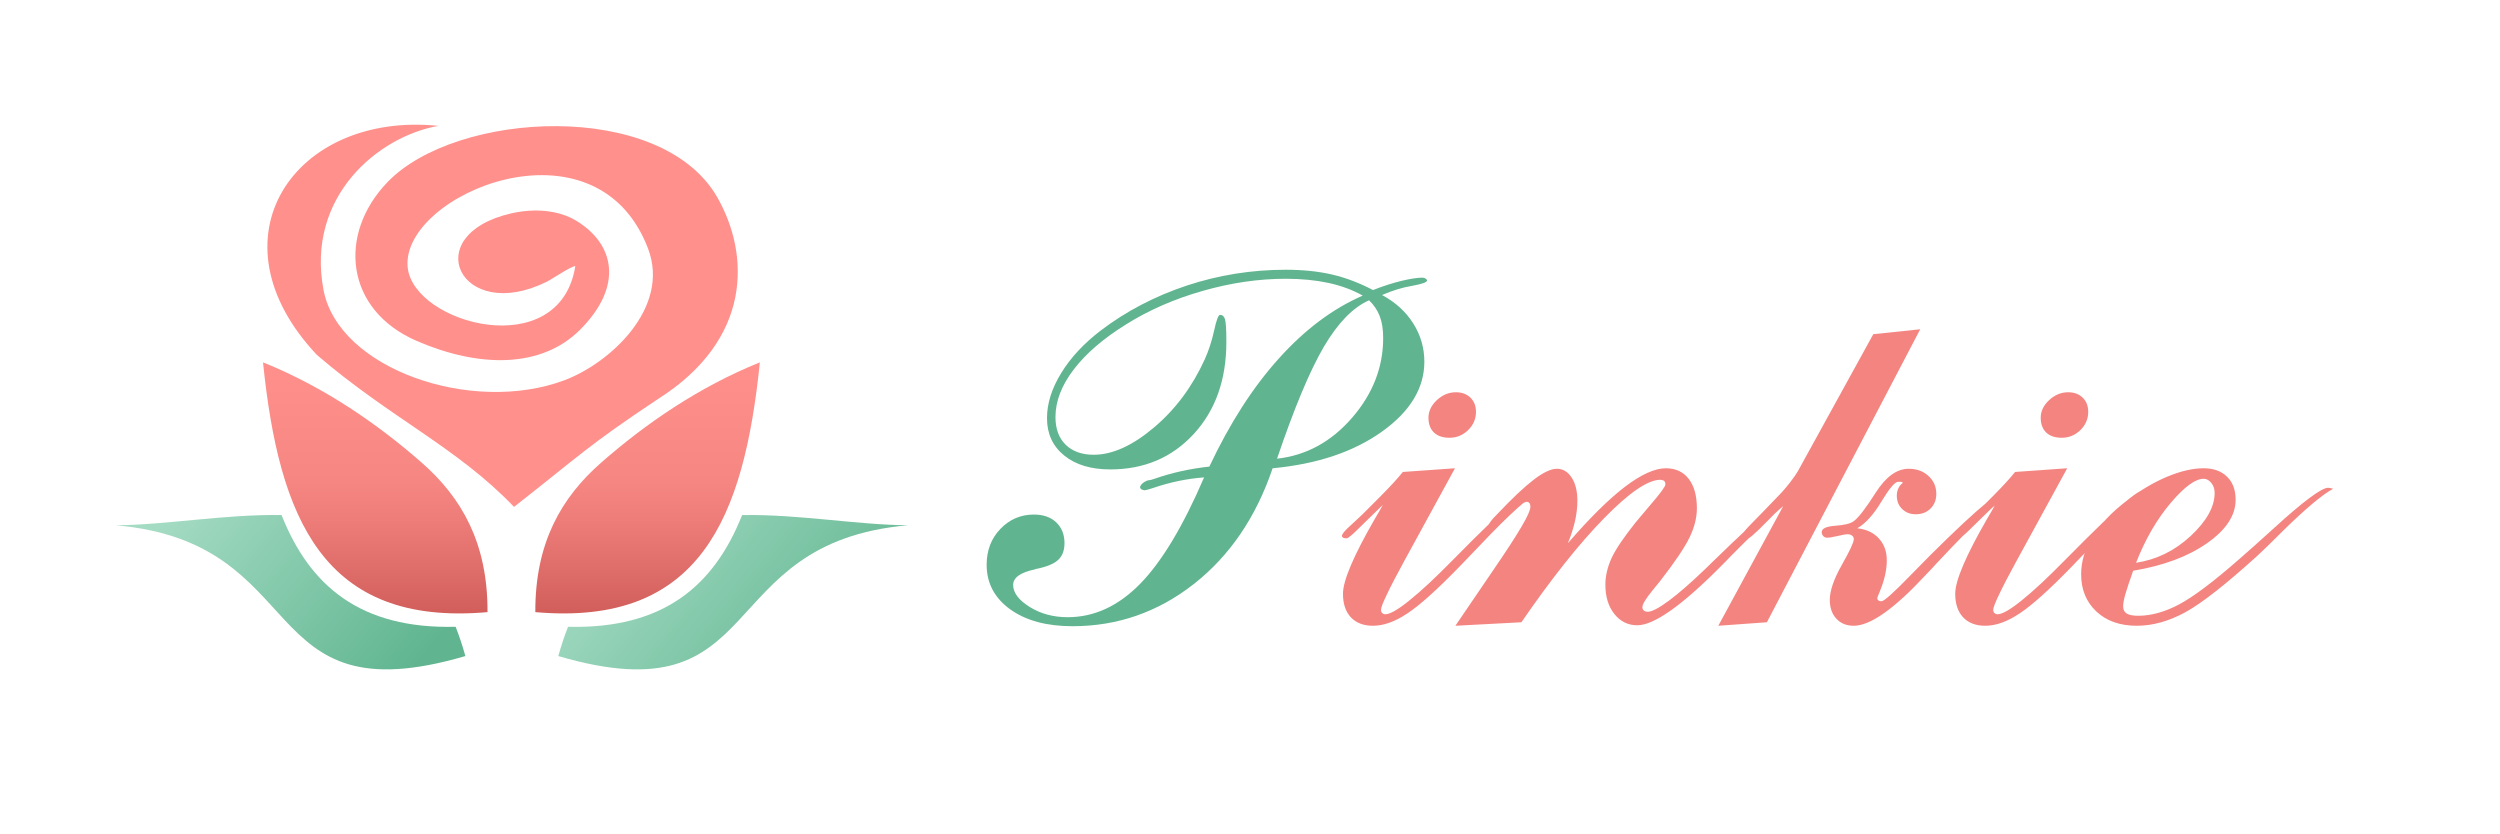
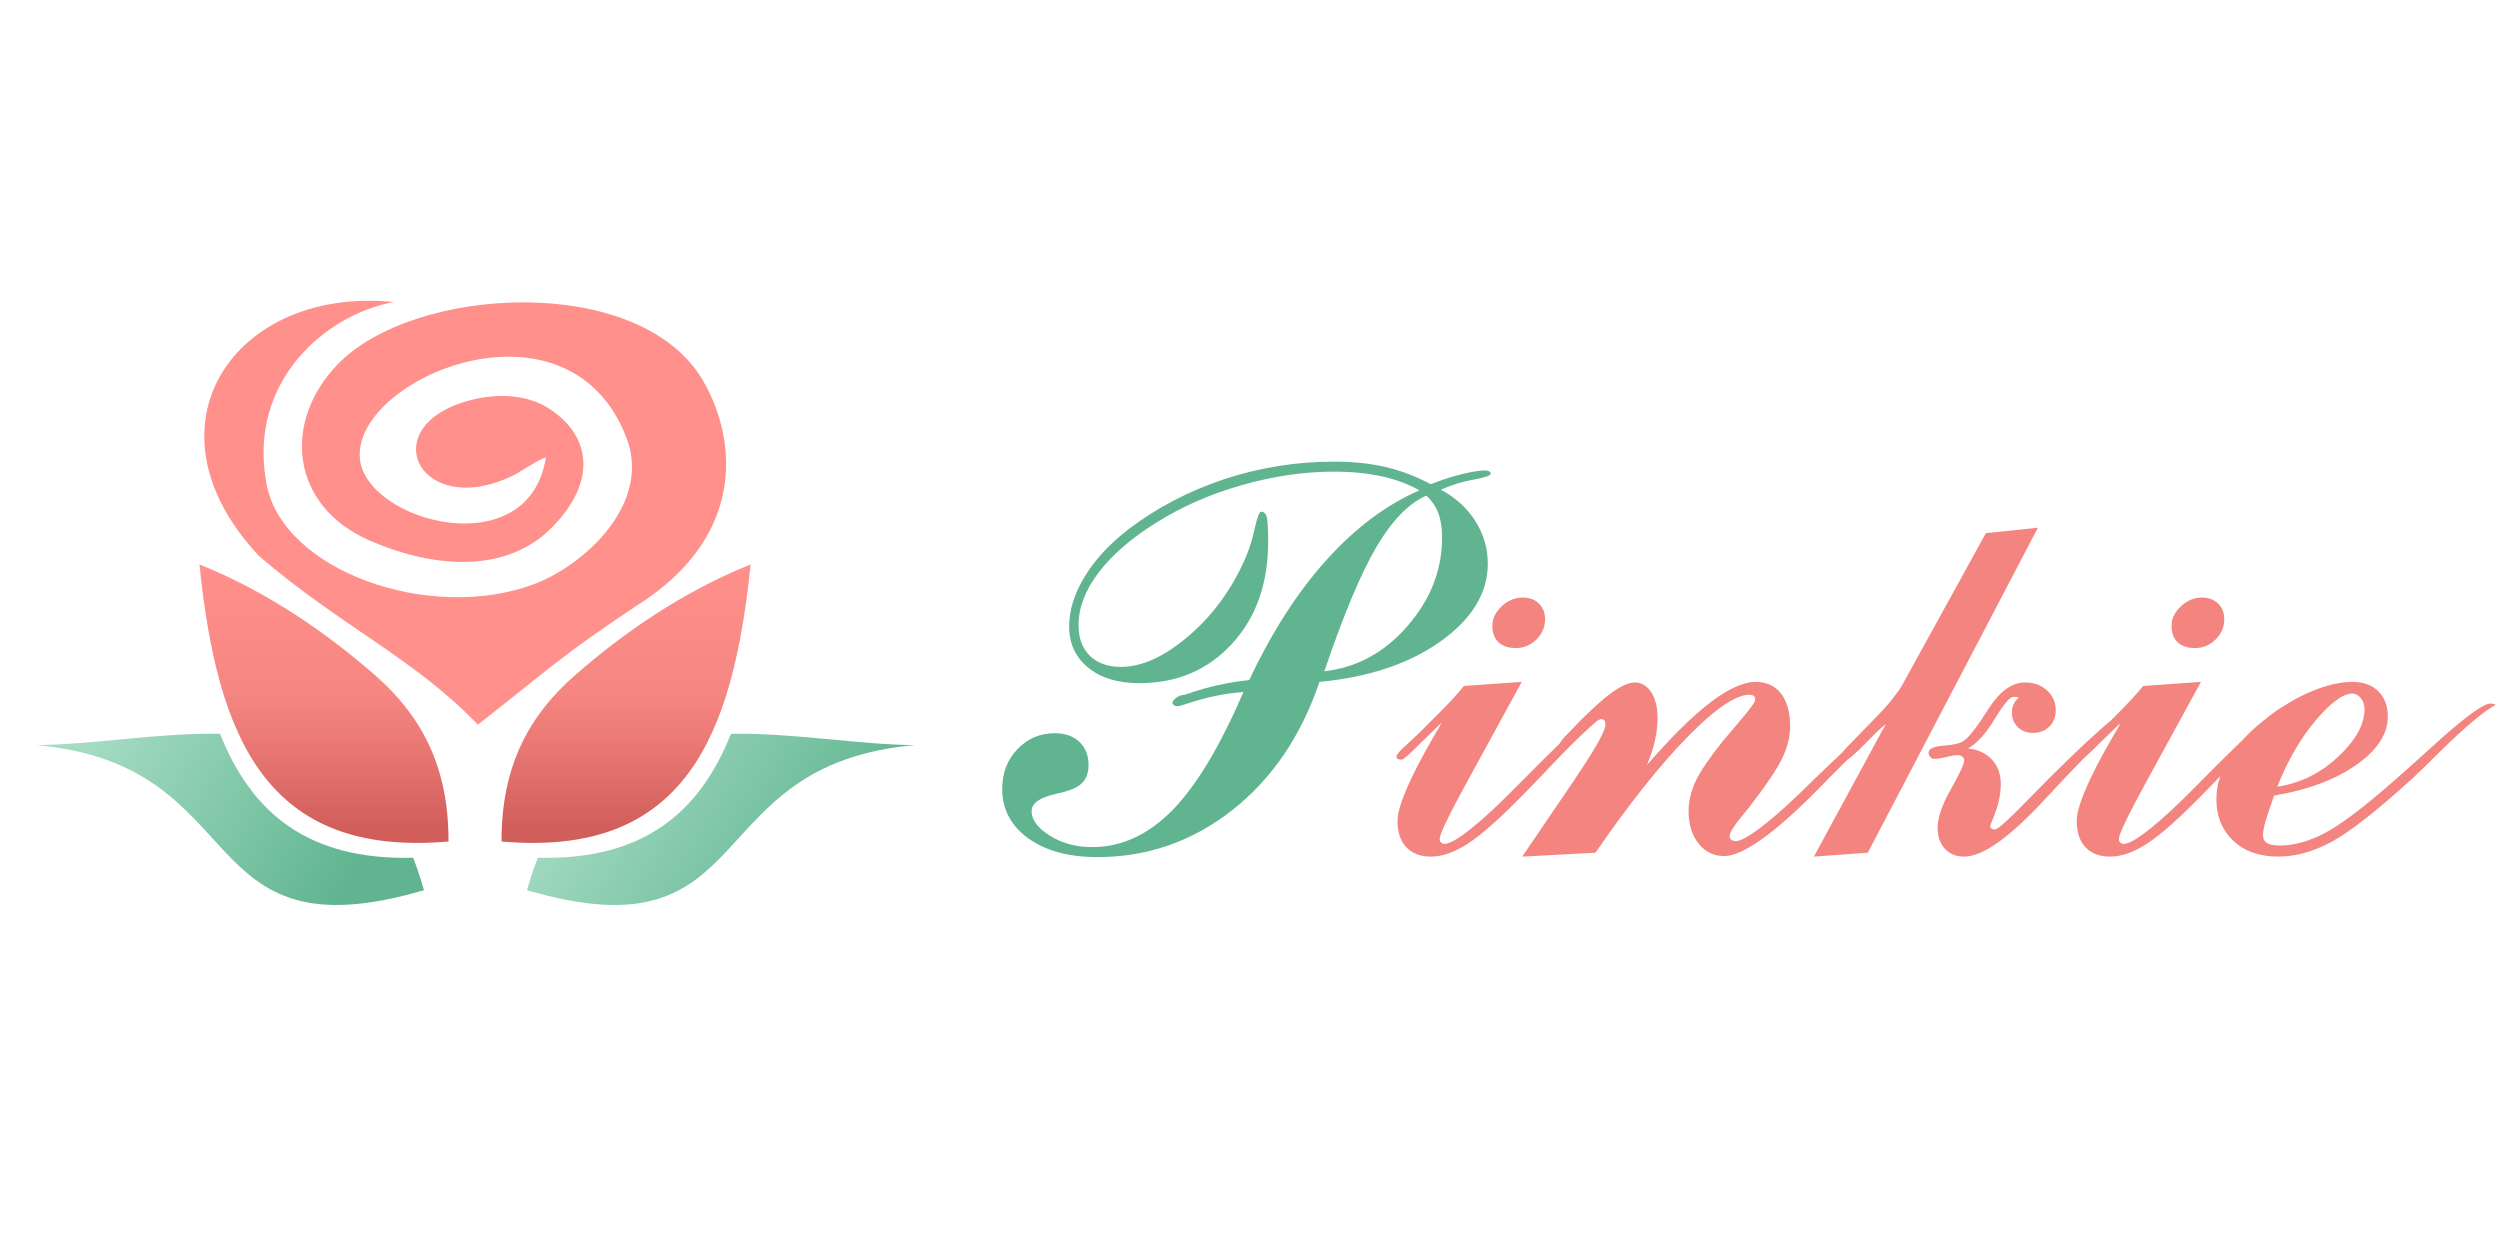
- <svg xmlns="http://www.w3.org/2000/svg" xmlns:xlink="http://www.w3.org/1999/xlink" xml:space="preserve" width="1500px" height="500px" version="1.1" style="shape-rendering:geometricPrecision; text-rendering:geometricPrecision; image-rendering:optimizeQuality; fill-rule:evenodd; clip-rule:evenodd" viewBox="0 0 150000 50000">
+ <svg xmlns="http://www.w3.org/2000/svg" xmlns:xlink="http://www.w3.org/1999/xlink" xml:space="preserve" width="500px" height="250px" version="1.1" style="shape-rendering:geometricPrecision; text-rendering:geometricPrecision; image-rendering:optimizeQuality; fill-rule:evenodd; clip-rule:evenodd" viewBox="0 0 50000 25000">
  <defs>
    <style type="text/css">
   
    .fil4 {fill:#FF908C}
    .fil5 {fill:#60B590;fill-rule:nonzero}
    .fil6 {fill:#F48480;fill-rule:nonzero}
-     .fil0 {fill:url(#id0)}
-     .fil1 {fill:url(#id1)}
-     .fil3 {fill:url(#id2)}
-     .fil2 {fill:url(#id3)}
+     .fil2 {fill:url(#id0)}
+     .fil3 {fill:url(#id1)}
+     .fil0 {fill:url(#id2)}
+     .fil1 {fill:url(#id3)}
   
  </style>
-     <linearGradient id="id0" gradientUnits="userSpaceOnUse" x1="22516" y1="21741" x2="22516" y2="36806">
+     <linearGradient id="id0" gradientUnits="userSpaceOnUse" x1="2140" y1="14454" x2="7056" y2="17516">
+       <stop offset="0" style="stop-opacity:1; stop-color:#A4DBC3" />
+       <stop offset="1" style="stop-opacity:1; stop-color:#60B590" />
+     </linearGradient>
+     <linearGradient id="id1" gradientUnits="userSpaceOnUse" xlink:href="#id0" x1="11963" y1="14454" x2="16879" y2="17516">
+   </linearGradient>
+     <linearGradient id="id2" gradientUnits="userSpaceOnUse" x1="6476" y1="11288" x2="6476" y2="16580">
      <stop offset="0" style="stop-opacity:1; stop-color:#FF908C" />
      <stop offset="0.478" style="stop-opacity:1; stop-color:#F68682" />
      <stop offset="0.639" style="stop-opacity:1; stop-color:#ED7C78" />
      <stop offset="1" style="stop-opacity:1; stop-color:#D15E5A" />
    </linearGradient>
-     <linearGradient id="id1" gradientUnits="userSpaceOnUse" xlink:href="#id0" x1="38855" y1="21741" x2="38855" y2="36806">
-   </linearGradient>
-     <linearGradient id="id2" gradientUnits="userSpaceOnUse" x1="37345" y1="30051" x2="50638" y2="41014">
-       <stop offset="0" style="stop-opacity:1; stop-color:#A4DBC3" />
-       <stop offset="1" style="stop-opacity:1; stop-color:#60B590" />
-     </linearGradient>
-     <linearGradient id="id3" gradientUnits="userSpaceOnUse" xlink:href="#id2" x1="10782" y1="30051" x2="24076" y2="41014">
+     <linearGradient id="id3" gradientUnits="userSpaceOnUse" xlink:href="#id2" x1="12525" y1="11288" x2="12525" y2="16580">
  </linearGradient>
  </defs>
  <g id="Layer_x0020_1">
-     <path class="fil0" d="M29251 36728c20,-4163 -1566,-6881 -3946,-8968 -2657,-2330 -5859,-4542 -9524,-6019 955,9340 3588,15856 13470,14987z" />
-     <path class="fil1" d="M32120 36728c-19,-4163 1567,-6881 3947,-8968 2657,-2330 5859,-4542 9524,-6019 -956,9340 -3588,15856 -13471,14987z" />
-     <path class="fil2" d="M27338 37607c-5711,143 -8756,-2448 -10444,-6702 -3366,-62 -6931,595 -9958,610 11910,1045 8221,11590 20986,7849 -174,-630 -369,-1214 -584,-1757z" />
-     <path class="fil3" d="M34083 37607c5710,143 8756,-2448 10443,-6702 3367,-62 6931,595 9959,610 -11911,1045 -8222,11590 -20987,7849 175,-630 370,-1214 585,-1757z" />
-     <path class="fil4" d="M39430 23973c-4153,2764 -4645,3350 -8588,6440 -3441,-3589 -7398,-5314 -11823,-9113 -6610,-7007 -1336,-14629 7281,-13748 -3589,632 -7959,4226 -6886,9859 898,4709 8860,7488 14441,5408 2730,-1017 6381,-4347 5029,-7903 -3121,-8209 -14870,-3232 -14423,1127 349,3403 9132,5786 10058,-79 -262,11 -1383,777 -1734,950 -5169,2545 -7751,-2833 -2094,-4115 1315,-298 2785,-225 3894,451 2295,1398 2834,3914 223,6531 -2319,2325 -6057,2299 -9809,673 -4293,-1860 -4755,-6397 -1754,-9522 4128,-4299 16419,-4968 19786,896 1953,3404 2150,8535 -3601,12145z" />
-     <path class="fil5" d="M72245 28644c-1021,74 -2047,288 -3085,643 -260,85 -423,130 -474,130 -90,-11 -158,-28 -197,-56 -46,-28 -74,-62 -85,-107 0,-102 68,-198 209,-299 135,-96 259,-147 366,-147 34,0 136,-28 299,-84 1033,-362 2127,-604 3283,-728 1224,-2600 2612,-4761 4174,-6492 1557,-1732 3238,-2990 5031,-3768 -615,-344 -1303,-598 -2064,-762 -762,-163 -1613,-248 -2561,-248 -1619,0 -3283,243 -4980,728 -1704,485 -3238,1156 -4603,2014 -1354,840 -2397,1737 -3131,2696 -733,958 -1099,1912 -1099,2859 0,705 203,1258 609,1659 412,400 970,603 1686,603 1123,0 2330,-547 3616,-1636 1291,-1088 2307,-2459 3057,-4111 231,-519 417,-1089 553,-1710 135,-626 254,-936 355,-936 141,0 243,85 293,254 57,175 85,626 85,1365 0,2273 -654,4112 -1957,5528 -1303,1415 -2973,2126 -5009,2126 -1156,0 -2076,-276 -2764,-835 -688,-558 -1032,-1303 -1032,-2239 0,-880 282,-1782 852,-2707 564,-925 1359,-1777 2369,-2550 1534,-1167 3254,-2064 5172,-2702 1912,-631 3892,-947 5928,-947 1038,0 1963,96 2786,287 818,192 1636,502 2454,931 615,-243 1185,-423 1715,-553 524,-124 942,-191 1252,-191 73,0 141,22 197,62 51,33 79,73 79,107 0,107 -299,214 -896,321 -598,102 -1202,288 -1805,553 801,429 1427,998 1872,1703 446,706 666,1473 666,2296 0,1585 -846,2984 -2544,4197 -1698,1212 -3881,1946 -6560,2199 -998,2945 -2578,5257 -4727,6944 -2154,1686 -4580,2532 -7276,2532 -1557,0 -2803,-338 -3745,-1015 -942,-682 -1410,-1574 -1410,-2674 0,-862 276,-1579 823,-2149 553,-575 1224,-862 2014,-862 564,0 1010,157 1337,468 333,316 496,733 496,1246 0,446 -130,784 -389,1016 -260,236 -711,417 -1348,541l-34 17c-874,186 -1309,496 -1309,936 0,463 328,903 982,1314 660,412 1421,621 2290,621 1590,0 3034,-666 4343,-1997 1303,-1331 2583,-3463 3841,-6391zm4377 -1122c1754,-197 3255,-1015 4501,-2454 1247,-1438 1867,-3034 1867,-4788 0,-519 -67,-953 -208,-1315 -136,-355 -350,-671 -638,-947 -970,429 -1872,1359 -2719,2798 -840,1438 -1776,3677 -2803,6706z" />
-     <path class="fil6" d="M85708 25061c0,-390 170,-740 505,-1055 340,-315 720,-470 1140,-470 365,0 655,110 875,325 220,215 330,495 330,850 0,420 -155,785 -470,1095 -315,305 -685,460 -1115,460 -405,0 -715,-105 -935,-315 -220,-210 -330,-505 -330,-890zm-2735 5230l-890 865c-135,125 -310,300 -525,515 -420,420 -675,630 -765,630 -85,0 -155,-15 -205,-39 -45,-26 -70,-60 -70,-111 0,-114 185,-335 555,-660 265,-240 480,-440 645,-600l965 -965c30,-30 85,-85 160,-160 555,-560 1000,-1040 1330,-1449l3125 -221 -3035 5550c-460,840 -810,1511 -1045,2010 -240,495 -360,810 -360,935 0,81 25,145 75,190 45,50 110,75 190,75 270,0 755,-274 1440,-829 690,-551 1555,-1356 2590,-2411 1790,-1815 3015,-2995 3670,-3535 655,-545 1125,-815 1420,-815 20,0 90,15 220,45 45,11 85,15 115,15 -770,410 -2015,1526 -3730,3341 -570,594 -1005,1054 -1320,1374 -1325,1360 -2355,2286 -3095,2770 -735,491 -1420,735 -2055,735 -565,0 -1005,-169 -1325,-505 -315,-339 -475,-810 -475,-1415 0,-790 640,-2290 1915,-4500 215,-360 375,-640 480,-835zm11100 2301c1320,-1526 2465,-2655 3430,-3390 970,-735 1785,-1106 2450,-1106 585,0 1040,210 1370,635 325,426 490,1015 490,1765 0,560 -145,1140 -440,1751 -295,609 -885,1485 -1775,2629 -115,146 -260,326 -440,540 -410,500 -615,840 -615,1025 0,81 30,145 90,190 55,50 135,75 235,75 240,0 665,-220 1265,-664 600,-446 1320,-1076 2165,-1886l570 -555c2965,-2890 4690,-4335 5180,-4335 30,0 100,15 220,45 45,11 85,15 115,15 -730,380 -2225,1710 -4480,3986l-380 394 -160 161c-2400,2434 -4110,3649 -5125,3649 -555,0 -1015,-225 -1375,-675 -360,-450 -540,-1035 -540,-1755 0,-529 125,-1060 370,-1600 250,-534 735,-1254 1455,-2154 225,-261 515,-606 865,-1026 605,-699 910,-1115 910,-1239 0,-90 -20,-156 -65,-201 -45,-45 -120,-69 -230,-80 -750,0 -1875,765 -3375,2300 -1500,1530 -3155,3615 -4970,6250l-3960 210 2345 -3445c755,-1104 1300,-1944 1640,-2529 345,-585 515,-975 515,-1161 0,-95 -15,-170 -50,-215 -35,-49 -85,-79 -155,-90 -175,0 -540,275 -1100,825 -555,551 -925,825 -1100,825 -35,0 -70,-10 -100,-30 -30,-19 -45,-40 -45,-60 0,-94 45,-210 140,-340 90,-135 245,-305 460,-519 880,-930 1600,-1605 2165,-2036 565,-430 1025,-645 1375,-645 360,0 655,176 885,525 230,356 345,815 345,1395 0,401 -50,810 -145,1235 -100,426 -240,861 -425,1311zm17360 -896c550,60 980,260 1300,611 315,345 475,780 475,1309 0,585 -145,1226 -440,1920 -85,195 -130,315 -130,365 0,51 20,90 65,126 45,34 105,49 185,49 155,0 725,-510 1710,-1525 510,-519 910,-930 1215,-1235 1510,-1500 2635,-2550 3375,-3150 735,-600 1250,-900 1545,-900 30,0 100,15 220,45 45,11 85,15 115,15 -510,281 -1125,755 -1845,1415 -725,655 -1750,1695 -3075,3111 -140,159 -340,375 -605,645 -1885,2034 -3325,3049 -4320,3049 -430,0 -775,-139 -1040,-424 -265,-285 -395,-660 -395,-1131 0,-549 240,-1245 720,-2094 480,-846 720,-1361 720,-1545 0,-90 -35,-161 -105,-216 -65,-54 -155,-80 -260,-80 -130,0 -330,35 -610,105 -280,65 -490,101 -625,101 -90,0 -165,-30 -230,-96 -60,-65 -95,-144 -95,-240 0,-215 270,-339 810,-380 535,-40 900,-124 1095,-265 275,-185 720,-755 1330,-1715 610,-960 1270,-1440 1985,-1440 480,0 875,146 1185,431 315,289 470,645 470,1074 0,360 -115,655 -345,880 -230,230 -525,345 -885,345 -330,0 -605,-105 -820,-315 -215,-210 -320,-475 -320,-799 0,-156 30,-300 90,-431 55,-130 150,-244 275,-345 -30,-30 -60,-49 -95,-55 -35,-5 -95,-5 -185,-5 -195,0 -530,395 -1010,1190 -475,790 -960,1326 -1450,1600zm-4380 -1440c-285,275 -640,630 -1070,1070 -685,700 -1095,1056 -1245,1056 -65,0 -125,-26 -165,-71 -45,-40 -70,-100 -70,-165 0,-100 220,-364 660,-805 255,-255 465,-470 630,-645l745 -774c325,-321 605,-641 850,-956 245,-319 405,-550 485,-694l4525 -8221 2815 -295 -9200 17580 -2915 210 3955 -7290zm15390 -5195c0,-390 170,-740 505,-1055 340,-315 720,-470 1140,-470 365,0 655,110 875,325 220,215 330,495 330,850 0,420 -155,785 -470,1095 -315,305 -685,460 -1115,460 -405,0 -715,-105 -935,-315 -220,-210 -330,-505 -330,-890zm-2735 5230l-890 865c-135,125 -310,300 -525,515 -420,420 -675,630 -765,630 -85,0 -155,-15 -205,-39 -45,-26 -70,-60 -70,-111 0,-114 185,-335 555,-660 265,-240 480,-440 645,-600l965 -965c30,-30 85,-85 160,-160 555,-560 1000,-1040 1330,-1449l3125 -221 -3035 5550c-460,840 -810,1511 -1045,2010 -240,495 -360,810 -360,935 0,81 25,145 75,190 45,50 110,75 190,75 270,0 755,-274 1440,-829 690,-551 1555,-1356 2590,-2411 1790,-1815 3015,-2995 3670,-3535 655,-545 1125,-815 1420,-815 20,0 90,15 220,45 45,11 85,15 115,15 -770,410 -2015,1526 -3730,3341 -570,594 -1005,1054 -1320,1374 -1325,1360 -2355,2286 -3095,2770 -735,491 -1420,735 -2055,735 -565,0 -1005,-169 -1325,-505 -315,-339 -475,-810 -475,-1415 0,-790 640,-2290 1915,-4500 215,-360 375,-640 480,-835zm8280 3955c-225,635 -380,1110 -470,1415 -85,310 -130,546 -130,715 0,206 75,350 220,440 145,85 375,130 690,130 770,0 1585,-225 2445,-679 855,-456 2070,-1365 3630,-2736 520,-450 1200,-1059 2050,-1830 1780,-1625 2870,-2435 3270,-2435 20,0 65,5 135,20 65,15 120,30 160,40 -645,350 -1630,1175 -2960,2475 -665,665 -1185,1175 -1565,1526 -1915,1740 -3365,2874 -4355,3414 -985,535 -1950,805 -2900,805 -1005,0 -1815,-285 -2425,-855 -610,-574 -915,-1320 -915,-2235 0,-775 230,-1530 690,-2265 455,-739 1150,-1465 2080,-2175 790,-604 1585,-1075 2390,-1414 810,-336 1535,-506 2190,-506 595,0 1065,170 1405,506 345,334 515,799 515,1384 0,935 -570,1805 -1715,2606 -1140,799 -2620,1350 -4435,1654zm175 -480c1230,-184 2325,-724 3280,-1609 955,-891 1435,-1751 1435,-2580 0,-236 -65,-435 -200,-600 -130,-165 -285,-251 -460,-251 -495,0 -1160,485 -1985,1460 -820,970 -1515,2166 -2070,3580z" />
+     <path class="fil0" d="M8970 16830c7,-1540 -579,-2545 -1459,-3317 -983,-861 -2167,-1679 -3522,-2225 353,3454 1327,5863 4981,5542z" />
+     <path class="fil1" d="M10031 16830c-7,-1540 579,-2545 1460,-3317 982,-861 2166,-1679 3521,-2225 -353,3454 -1326,5863 -4981,5542z" />
+     <path class="fil2" d="M8263 17155c-2112,53 -3238,-906 -3862,-2479 -1245,-22 -2563,220 -3683,226 4404,386 3040,4286 7761,2902 -65,-233 -137,-448 -216,-649z" />
+     <path class="fil3" d="M10757 17155c2111,53 3238,-906 3862,-2479 1245,-22 2563,220 3682,226 -4404,386 -3040,4286 -7760,2902 64,-233 136,-448 216,-649z" />
+     <path class="fil4" d="M12734 12113c-1536,1022 -1718,1239 -3176,2381 -1272,-1327 -2735,-1965 -4372,-3369 -2444,-2592 -494,-5410 2693,-5084 -1327,234 -2943,1562 -2547,3645 332,1742 3277,2769 5340,2000 1010,-376 2360,-1607 1860,-2922 -1154,-3036 -5499,-1195 -5333,417 129,1258 3377,2139 3719,-30 -97,4 -511,288 -641,352 -1912,941 -2866,-1048 -775,-1522 487,-110 1030,-83 1440,167 849,517 1048,1447 83,2415 -858,860 -2240,850 -3627,249 -1588,-688 -1759,-2366 -649,-3521 1527,-1590 6072,-1837 7317,331 722,1259 795,3156 -1332,4491l0 0z" />
+     <path class="fil5" d="M24869 13840c-378,28 -757,107 -1141,238 -96,31 -157,48 -175,48 -34,-4 -59,-10 -73,-21 -17,-10 -28,-22 -32,-39 0,-38 25,-73 78,-111 49,-35 95,-54 135,-54 12,0 50,-10 111,-31 382,-134 786,-224 1213,-269 453,-962 966,-1761 1544,-2401 576,-640 1197,-1106 1860,-1393 -227,-128 -481,-221 -763,-282 -282,-60 -596,-92 -947,-92 -599,0 -1214,90 -1841,269 -631,180 -1198,428 -1703,745 -500,311 -886,642 -1157,997 -271,354 -407,707 -407,1057 0,261 75,466 225,614 153,148 359,223 624,223 415,0 861,-203 1337,-605 477,-403 853,-910 1130,-1520 86,-192 155,-403 205,-633 50,-231 94,-346 131,-346 52,0 90,32 109,94 21,65 31,232 31,505 0,840 -242,1520 -724,2044 -481,523 -1099,786 -1852,786 -427,0 -768,-102 -1022,-309 -254,-206 -382,-481 -382,-828 0,-325 105,-658 315,-1001 209,-342 503,-657 876,-943 568,-431 1204,-763 1913,-999 707,-233 1439,-350 2192,-350 384,0 726,36 1030,106 303,71 605,186 908,345 227,-90 438,-157 634,-205 194,-46 348,-71 463,-71 27,0 52,8 73,23 19,13 29,27 29,40 0,40 -111,79 -331,119 -221,37 -445,106 -668,204 296,159 528,369 692,630 165,261 247,545 247,849 0,586 -313,1103 -941,1552 -628,448 -1435,719 -2426,813 -369,1089 -953,1944 -1748,2568 -796,623 -1693,936 -2690,936 -576,0 -1037,-125 -1385,-375 -349,-252 -522,-582 -522,-989 0,-319 102,-584 305,-795 204,-212 452,-319 744,-319 209,0 374,59 495,174 123,116 183,271 183,460 0,165 -48,290 -144,376 -96,87 -262,154 -498,200l-13 6c-323,69 -484,184 -484,347 0,171 122,333 363,485 244,153 526,230 847,230 588,0 1122,-246 1606,-738 482,-493 955,-1281 1421,-2364l0 0zm1618 -415c649,-72 1204,-375 1665,-907 461,-532 690,-1122 690,-1771 0,-192 -25,-352 -77,-486 -50,-131 -129,-248 -236,-350 -359,159 -692,502 -1005,1035 -311,531 -657,1359 -1037,2479l0 0z" />
+     <path class="fil6" d="M29847 12515c0,-144 63,-273 187,-390 126,-116 266,-174 421,-174 135,0 243,41 324,121 81,79 122,183 122,314 0,155 -57,290 -174,405 -116,113 -253,170 -412,170 -150,0 -265,-39 -346,-116 -81,-78 -122,-187 -122,-330l0 0zm-1011 1934l-329 320c-50,46 -115,111 -195,191 -155,155 -249,233 -282,233 -32,0 -58,-6 -76,-15 -17,-9 -26,-22 -26,-41 0,-42 68,-124 205,-244 98,-89 178,-163 239,-222l356 -357c11,-11 32,-31 60,-59 205,-207 369,-384 491,-536l1156 -81 -1122 2052c-170,311 -300,559 -387,743 -88,183 -133,300 -133,346 0,30 9,54 28,70 17,19 41,28 70,28 100,0 279,-101 533,-307 255,-203 575,-501 957,-891 662,-671 1115,-1108 1358,-1307 242,-202 416,-302 525,-302 7,0 33,6 81,17 17,4 31,5 42,5 -284,152 -745,565 -1379,1236 -211,220 -371,390 -488,508 -490,503 -871,845 -1144,1024 -272,182 -525,272 -760,272 -209,0 -372,-62 -490,-187 -117,-125 -176,-299 -176,-523 0,-292 237,-847 708,-1664 80,-133 139,-237 178,-309l0 0zm4104 851c488,-564 912,-982 1269,-1253 358,-272 660,-409 906,-409 216,0 384,77 506,234 120,158 182,376 182,653 0,207 -54,422 -163,648 -109,225 -328,549 -657,972 -42,54 -96,120 -162,200 -152,184 -228,310 -228,379 0,30 11,53 34,70 20,18 49,28 86,28 89,0 246,-82 468,-246 222,-165 488,-398 801,-697l211 -206c1096,-1068 1734,-1603 1915,-1603 11,0 37,6 81,17 17,4 32,5 43,5 -270,141 -823,633 -1657,1475l-140 145 -59 60c-888,900 -1520,1349 -1895,1349 -206,0 -376,-83 -509,-249 -133,-167 -200,-383 -200,-650 0,-195 47,-392 137,-591 93,-198 272,-464 538,-797 83,-96 191,-224 320,-379 224,-259 337,-412 337,-458 0,-33 -8,-58 -24,-75 -17,-16 -45,-25 -85,-29 -278,0 -694,283 -1249,850 -554,566 -1166,1337 -1837,2312l-1465 77 867 -1274c280,-408 481,-719 607,-935 127,-216 190,-360 190,-429 0,-35 -5,-63 -18,-80 -13,-18 -32,-29 -57,-33 -65,0 -200,102 -407,305 -206,204 -342,305 -407,305 -13,0 -26,-4 -37,-11 -11,-7 -17,-15 -17,-22 0,-35 17,-78 52,-126 33,-50 91,-113 170,-192 326,-344 592,-593 801,-753 209,-159 379,-238 508,-238 133,0 242,65 328,194 85,132 127,301 127,516 0,148 -18,299 -53,456 -37,158 -89,319 -158,485l0 0zm6420 -331c203,22 362,96 481,226 116,127 175,288 175,484 0,216 -53,453 -163,710 -31,72 -48,116 -48,135 0,19 8,33 24,46 17,13 39,19 69,19 57,0 268,-189 632,-564 189,-192 337,-344 450,-457 558,-555 974,-943 1247,-1165 272,-222 463,-333 572,-333 11,0 37,6 81,17 17,4 32,5 43,5 -189,104 -416,280 -683,524 -268,242 -647,627 -1137,1150 -51,59 -125,139 -223,239 -697,752 -1230,1127 -1598,1127 -159,0 -286,-51 -384,-157 -98,-105 -146,-244 -146,-418 0,-203 88,-460 266,-774 177,-313 266,-504 266,-572 0,-33 -13,-59 -39,-79 -24,-20 -57,-30 -96,-30 -48,0 -122,13 -226,39 -103,24 -181,37 -231,37 -33,0 -61,-11 -85,-35 -22,-24 -35,-54 -35,-89 0,-80 100,-125 300,-141 198,-14 333,-45 405,-98 101,-68 266,-279 491,-634 226,-355 470,-532 734,-532 178,0 324,54 439,159 116,107 174,239 174,397 0,133 -43,243 -128,326 -85,85 -194,127 -327,127 -122,0 -224,-39 -304,-116 -79,-78 -118,-176 -118,-296 0,-57 11,-111 33,-159 21,-48 56,-90 102,-128 -11,-11 -22,-18 -35,-20 -13,-2 -35,-2 -69,-2 -72,0 -195,146 -373,440 -176,292 -355,491 -536,592l0 0zm-1620 -533c-105,102 -236,233 -395,396 -254,259 -405,391 -461,391 -24,0 -46,-10 -61,-27 -17,-15 -26,-37 -26,-61 0,-37 82,-134 244,-297 95,-95 172,-174 233,-239l276 -286c120,-119 223,-237 314,-354 91,-118 150,-203 179,-256l1674 -3040 1041 -109 -3402 6500 -1078 78 1462 -2696 0 0zm5691 -1921c0,-144 63,-273 187,-390 126,-116 266,-174 422,-174 134,0 242,41 323,121 81,79 122,183 122,314 0,155 -57,290 -174,405 -116,113 -253,170 -412,170 -150,0 -264,-39 -346,-116 -81,-78 -122,-187 -122,-330l0 0zm-1011 1934l-329 320c-50,46 -115,111 -194,191 -156,155 -250,233 -283,233 -32,0 -58,-6 -76,-15 -17,-9 -26,-22 -26,-41 0,-42 68,-124 205,-244 98,-89 178,-163 239,-222l357 -357c11,-11 31,-31 59,-59 205,-207 370,-384 492,-536l1155 -81 -1122 2052c-170,311 -300,559 -387,743 -88,183 -133,300 -133,346 0,30 9,54 28,70 17,19 41,28 70,28 100,0 280,-101 533,-307 255,-203 575,-501 957,-891 662,-671 1115,-1108 1358,-1307 242,-202 416,-302 525,-302 7,0 33,6 81,17 17,4 31,5 43,5 -285,152 -746,565 -1380,1236 -211,220 -371,390 -488,508 -490,503 -871,845 -1144,1024 -272,182 -525,272 -760,272 -209,0 -372,-62 -490,-187 -117,-125 -176,-299 -176,-523 0,-292 237,-847 708,-1664 80,-133 139,-237 178,-309l0 0zm3062 1463c-83,235 -141,410 -174,523 -32,115 -48,202 -48,265 0,76 28,129 81,162 54,32 139,48 255,48 285,0 586,-83 904,-251 317,-168 766,-505 1343,-1011 192,-167 444,-392 758,-677 658,-601 1061,-901 1209,-901 7,0 24,2 50,8 24,5 44,11 59,14 -238,130 -603,435 -1094,916 -246,246 -439,434 -579,564 -708,643 -1244,1063 -1611,1262 -364,198 -721,298 -1072,298 -372,0 -671,-105 -897,-316 -225,-212 -338,-488 -338,-827 0,-286 85,-565 255,-837 168,-273 425,-542 769,-804 292,-224 586,-398 884,-523 300,-124 568,-187 810,-187 220,0 394,63 519,187 128,123 191,295 191,512 0,345 -211,667 -634,963 -422,296 -969,499 -1640,612l0 0zm64 -178c455,-68 860,-267 1213,-595 353,-329 531,-647 531,-954 0,-87 -24,-161 -74,-222 -48,-61 -105,-92 -170,-92 -183,0 -429,179 -734,540 -303,358 -560,800 -766,1323l0 0z" />
  </g>
</svg>
